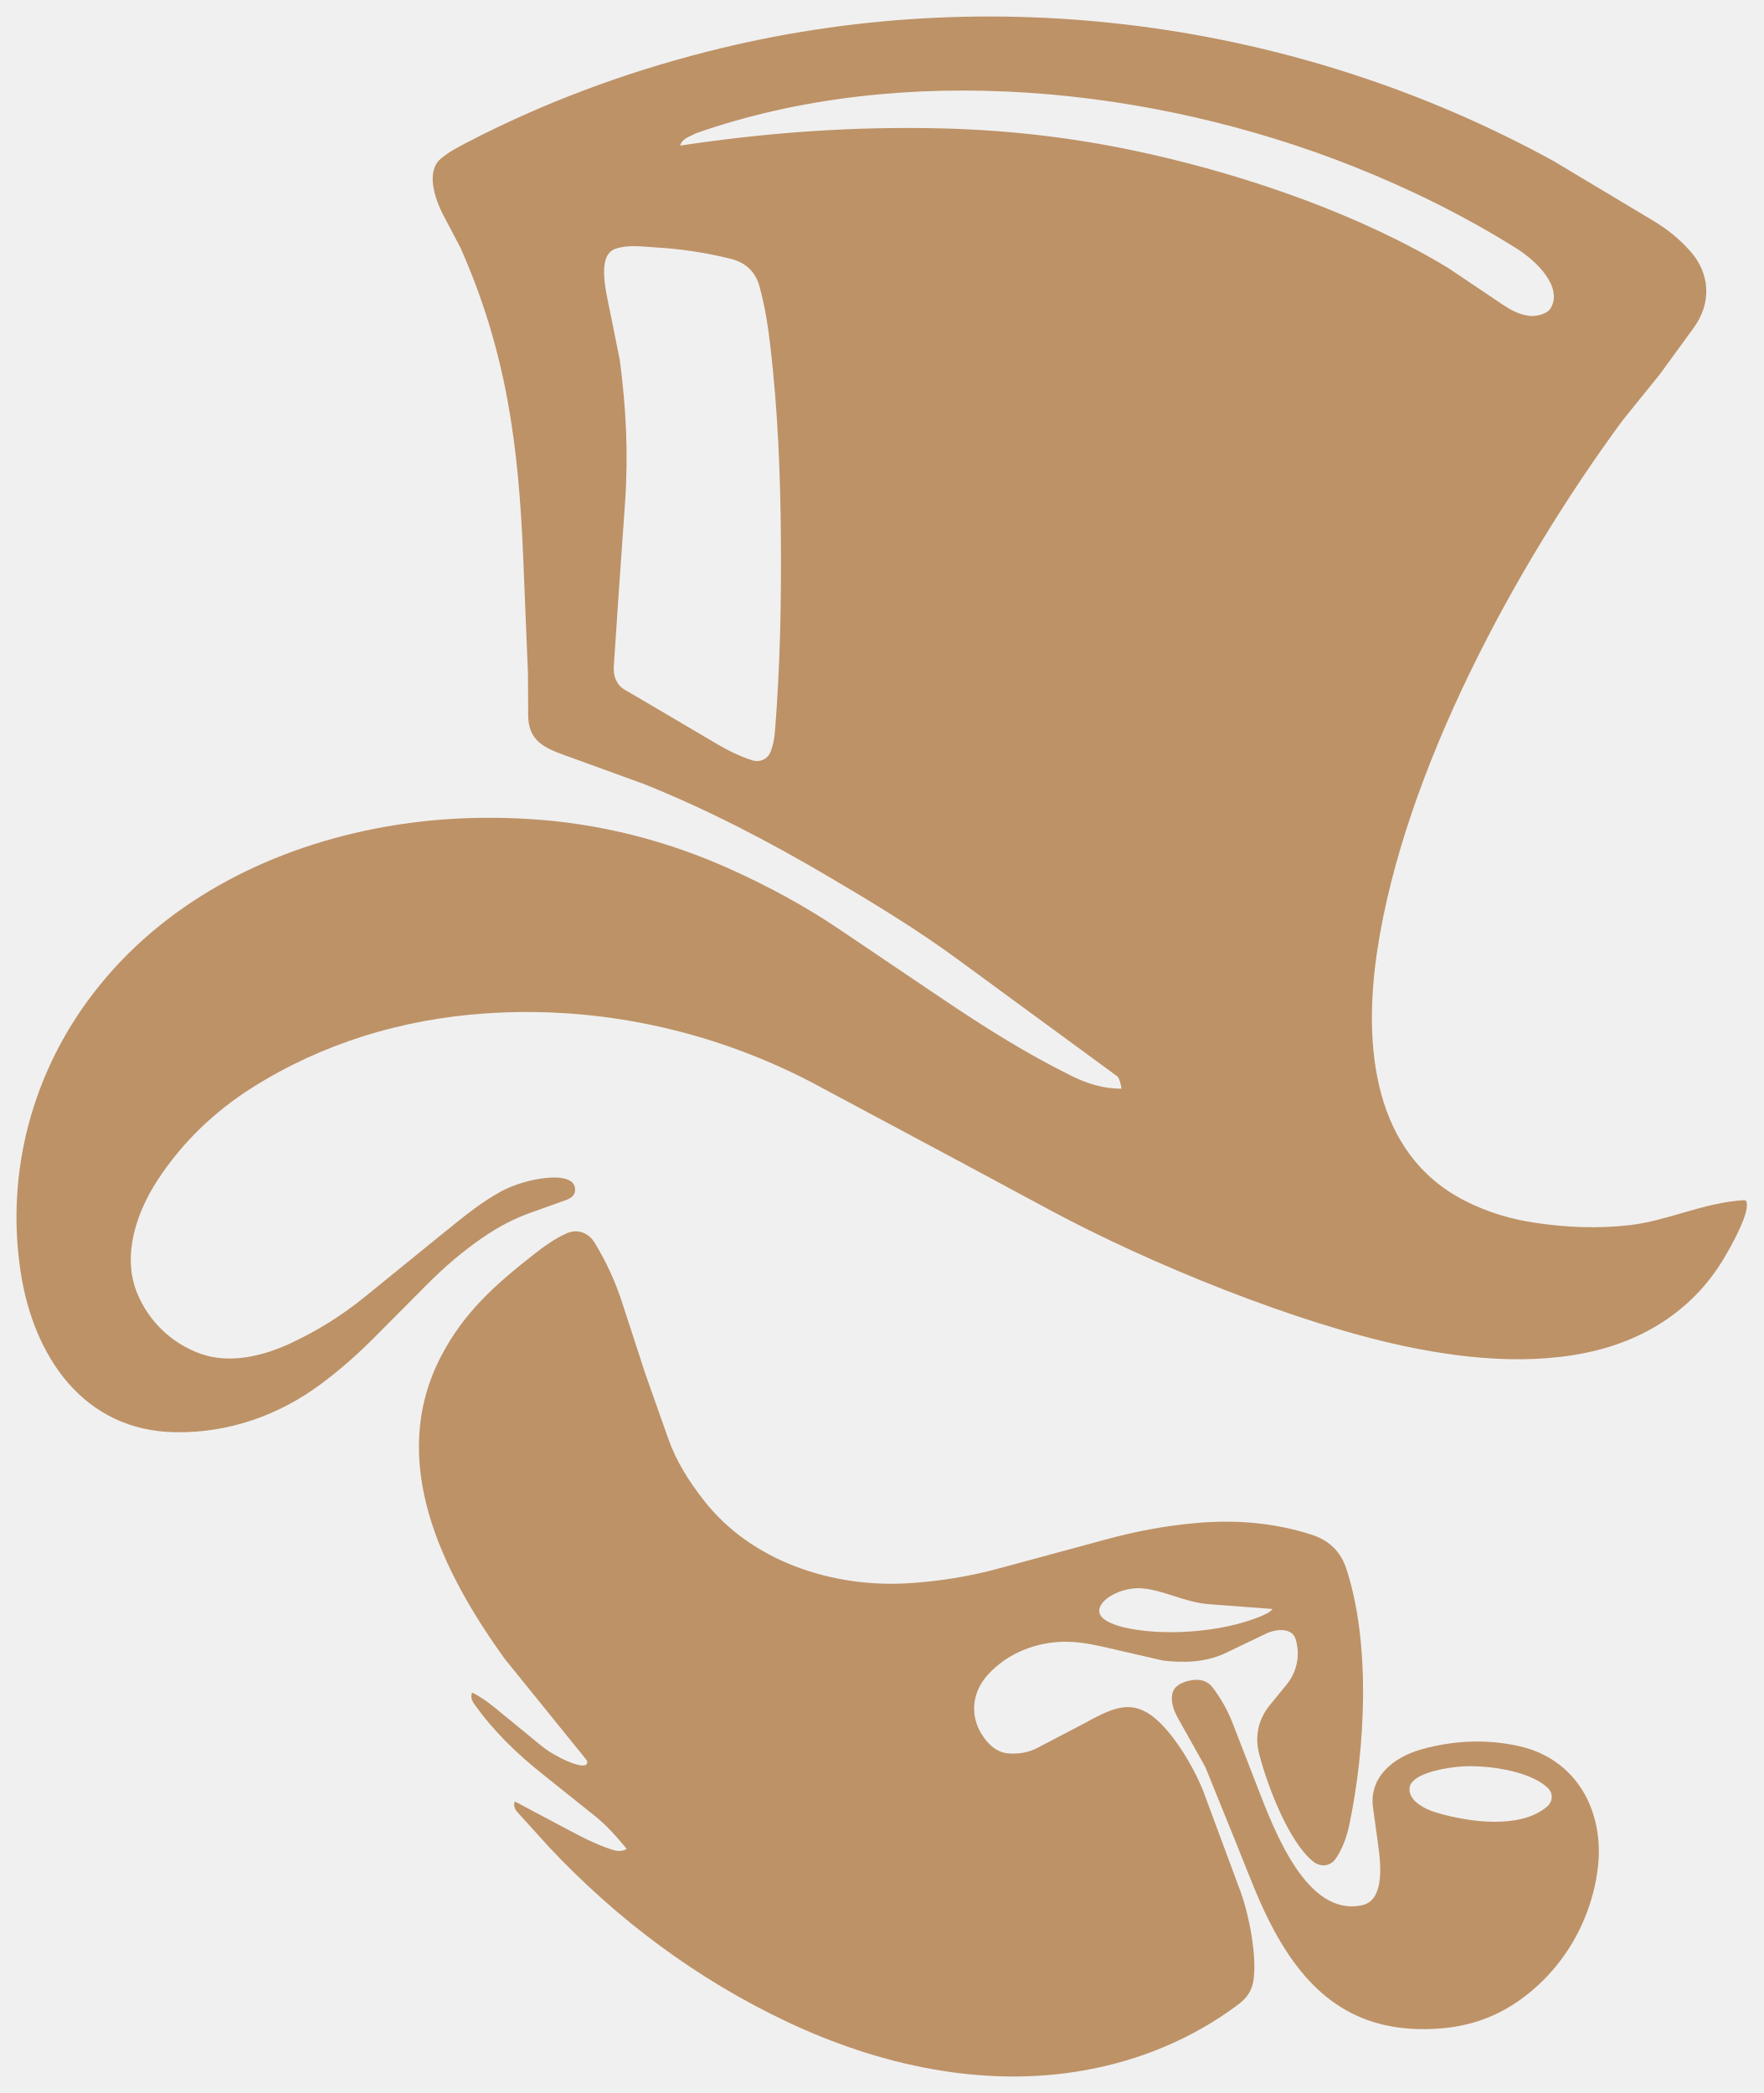
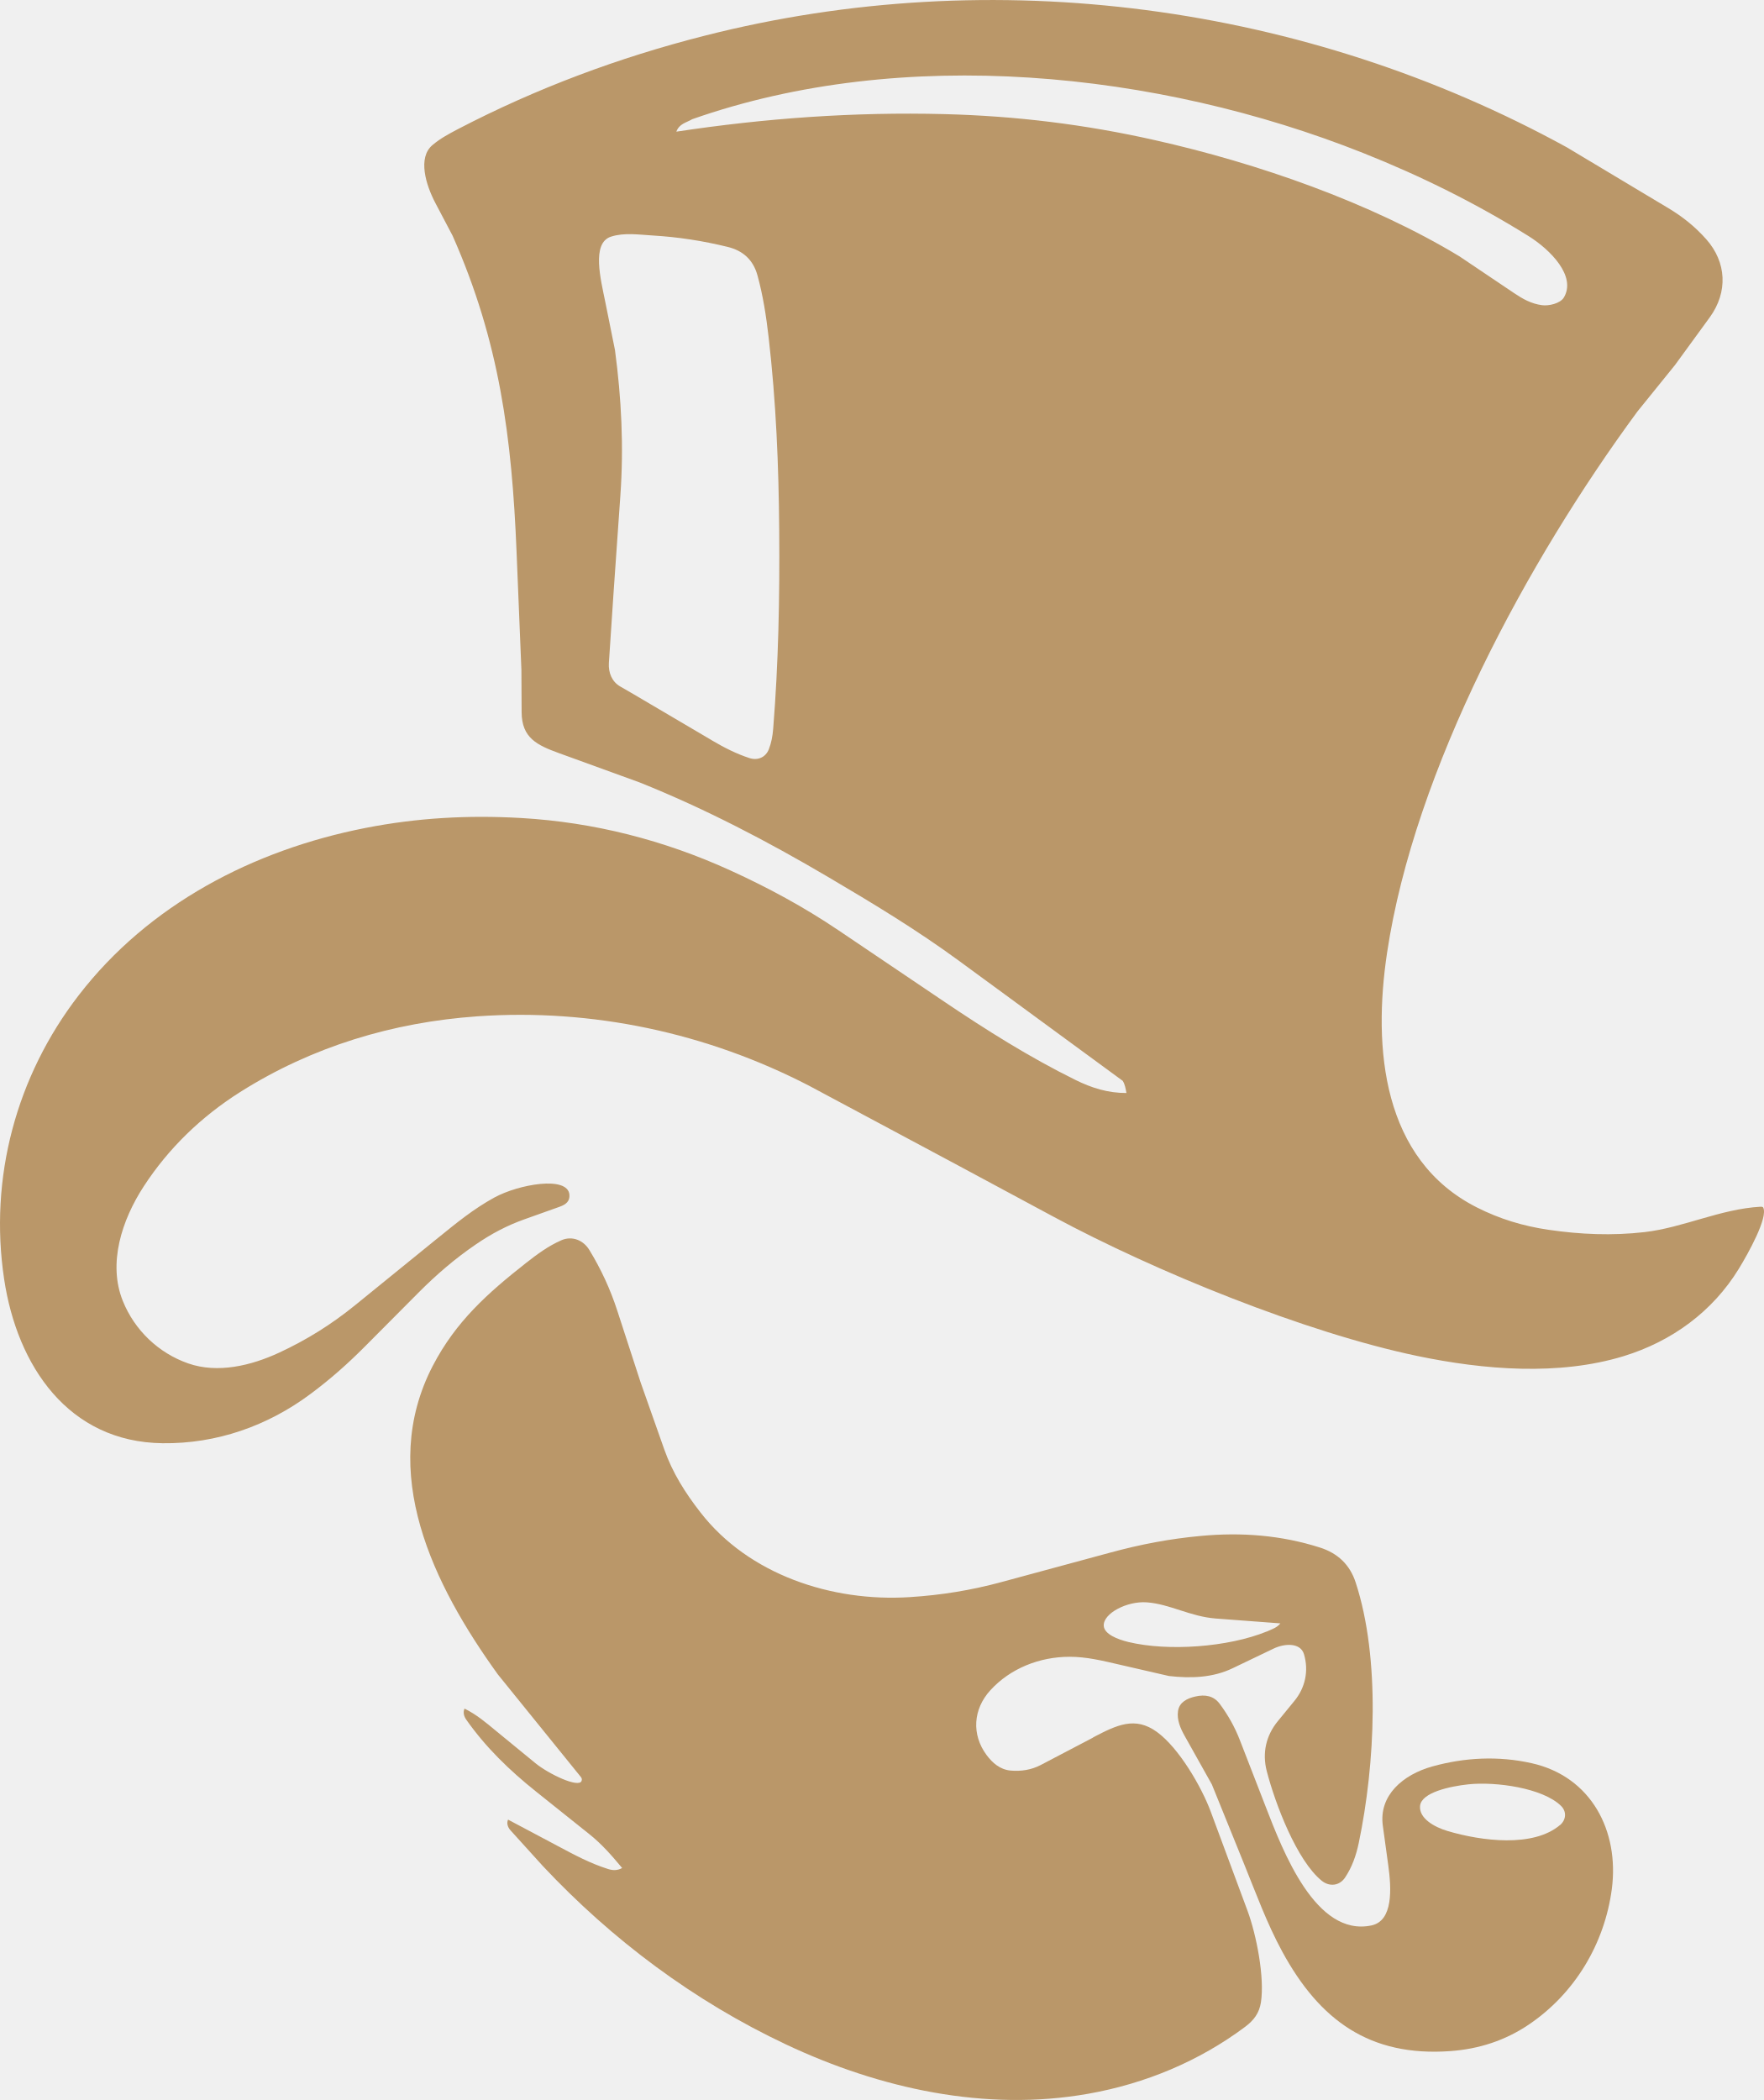
- <svg xmlns="http://www.w3.org/2000/svg" width="107" height="127" viewBox="0 0 107 127" fill="none">
-   <g clip-path="url(#clip0_30_1163)">
-     <path d="M27.094 74.667C28.192 73.775 29.201 72.954 30.415 72.287C31.875 71.487 34.805 70.97 34.894 72.117C34.925 72.505 34.686 72.696 34.316 72.829L32.207 73.581C31.167 73.952 30.251 74.439 29.338 75.062C28.09 75.913 26.982 76.866 25.911 77.942L22.728 81.142C21.695 82.181 20.666 83.093 19.486 83.971C16.931 85.878 13.892 86.947 10.677 86.906C5.066 86.838 2.022 82.303 1.246 77.139C0.34 71.116 1.964 65.066 5.685 60.242C9.853 54.836 16.077 51.594 22.748 50.284C25.836 49.678 28.869 49.511 32.019 49.691C36.361 49.943 40.53 51.012 44.472 52.81C46.736 53.842 48.853 54.989 50.908 56.374L57.169 60.599C59.72 62.319 62.261 63.922 65.013 65.281C65.985 65.761 66.952 66.064 68.05 66.06C68.002 65.802 67.965 65.55 67.828 65.335L58.103 58.206C55.6 56.371 52.987 54.788 50.31 53.212C46.681 51.074 42.992 49.147 39.083 47.577L34.258 45.824C32.969 45.354 32.056 44.925 32.049 43.393L32.036 40.87L31.748 33.85C31.468 27.011 30.733 21.339 27.942 15.034L26.92 13.093C26.342 11.997 25.857 10.39 26.735 9.641C27.204 9.242 27.7 8.98 28.26 8.684C32.911 6.263 37.815 4.428 42.934 3.128C60.161 -1.26 78.712 1.232 94.264 9.77L100.306 13.389C101.168 13.907 101.903 14.496 102.56 15.238C103.774 16.606 103.866 18.384 102.769 19.892L100.7 22.731L98.46 25.502C91.932 34.374 85.202 46.791 83.564 57.709C82.706 63.418 83.284 70.027 88.913 72.873C90.26 73.554 91.655 73.979 93.166 74.201C95.075 74.48 96.966 74.561 98.884 74.34C101.185 74.078 103.394 72.965 105.791 72.829C105.873 72.825 105.932 72.842 105.949 72.873C106.263 73.448 105.066 75.6 104.499 76.526C102.939 79.069 100.522 80.839 97.653 81.721C93.789 82.906 89.326 82.541 85.356 81.711C78.678 80.315 69.76 76.679 63.735 73.438L58.13 70.425L49.161 65.628C43.081 62.482 36.262 61.018 29.42 61.495C24.376 61.849 19.575 63.299 15.3 65.999C12.996 67.456 11.04 69.335 9.556 71.617C8.256 73.612 7.405 76.206 8.314 78.446C9.015 80.179 10.431 81.534 12.195 82.153C13.96 82.773 15.96 82.283 17.612 81.517C19.264 80.751 20.741 79.825 22.146 78.684L27.091 74.667H27.094ZM87.873 16.259L91.132 18.452C91.638 18.792 92.144 19.081 92.794 19.167C93.184 19.218 93.871 19.071 94.09 18.704C94.839 17.434 93.279 15.861 91.987 15.054C88.855 13.1 85.575 11.472 82.121 10.1C69.883 5.235 54.748 3.686 42.205 8.095C41.836 8.313 41.443 8.354 41.258 8.837C46.538 8.037 51.838 7.656 57.203 7.792C61.471 7.901 65.605 8.408 69.756 9.345C75.816 10.706 82.542 13.035 87.873 16.259ZM43.354 45.058C44.113 45.504 44.818 45.865 45.608 46.123C46.114 46.287 46.582 46.072 46.767 45.592C46.917 45.201 46.986 44.826 47.023 44.377C47.338 40.448 47.413 36.581 47.382 32.621C47.352 28.662 47.194 24.917 46.75 21.059C46.603 19.793 46.418 18.598 46.09 17.4C45.837 16.474 45.235 15.922 44.315 15.697C42.841 15.336 41.374 15.108 39.846 15.017C39.025 14.969 38.167 14.833 37.373 15.085C36.187 15.463 36.765 17.655 37.028 18.969L37.606 21.839C37.992 24.73 38.133 27.579 37.927 30.493L37.52 36.298L37.243 40.458C37.206 41.047 37.425 41.578 37.921 41.864L38.758 42.348L43.364 45.061L43.354 45.058Z" fill="#BD9267" />
-     <path d="M66.073 104.412C67.482 103.677 68.563 103.146 69.869 104.095C71.175 105.045 72.519 107.357 73.066 108.831L75.255 114.731C75.788 116.168 76.284 118.704 76.055 120.188C75.956 120.825 75.635 121.254 75.118 121.642C72.372 123.695 69.178 125.026 65.773 125.629C59.658 126.712 53.37 125.323 47.796 122.698C42.315 120.117 37.431 116.467 33.308 112.069L31.393 109.955C31.232 109.778 31.14 109.539 31.242 109.311L34.224 110.894C35.202 111.415 36.146 111.922 37.202 112.253C37.473 112.338 37.753 112.348 38.033 112.191C37.421 111.456 36.826 110.772 36.088 110.183L32.901 107.636C31.324 106.376 29.912 105.008 28.753 103.36C28.619 103.169 28.548 102.931 28.65 102.703C29.372 103.06 29.933 103.54 30.531 104.034L32.87 105.951C33.677 106.611 35.452 107.442 35.616 107.01C35.67 106.863 35.592 106.795 35.496 106.676L30.634 100.667C26.793 95.339 23.476 88.629 26.759 82.303C28.13 79.661 30.025 77.973 32.326 76.165C32.99 75.644 33.646 75.16 34.419 74.823C35.051 74.548 35.722 74.817 36.077 75.399C36.778 76.546 37.332 77.745 37.749 79.035L39.135 83.294L40.543 87.284C41.032 88.666 41.791 89.868 42.694 91.025C45.57 94.733 50.515 96.364 55.148 96.067C57.032 95.948 58.797 95.662 60.616 95.169L67.116 93.409C68.898 92.925 70.625 92.595 72.468 92.425C74.906 92.197 77.262 92.38 79.57 93.116C80.627 93.453 81.349 94.134 81.694 95.193C83.174 99.71 82.856 106.022 81.879 110.697C81.721 111.456 81.475 112.137 81.068 112.753C80.736 113.254 80.141 113.322 79.676 112.951C78.196 111.756 76.913 108.392 76.404 106.431C76.12 105.341 76.363 104.303 77.054 103.459L78.049 102.243C78.695 101.457 78.91 100.453 78.62 99.469C78.411 98.76 77.457 98.818 76.807 99.132L74.373 100.299C73.189 100.868 71.883 100.912 70.577 100.762L67.592 100.075C66.614 99.85 65.684 99.618 64.668 99.618C62.873 99.618 61.136 100.313 59.953 101.607C58.916 102.74 58.824 104.249 59.723 105.464C60.072 105.934 60.527 106.332 61.149 106.39C61.772 106.448 62.391 106.349 62.934 106.067L66.067 104.426L66.073 104.412ZM76.411 98.114C76.722 97.967 76.999 97.896 77.214 97.63L73.374 97.341C71.853 97.228 70.635 96.476 69.257 96.377C68.081 96.292 66.658 97.038 66.699 97.773C66.727 98.267 67.51 98.58 68.173 98.74C70.509 99.302 74.092 99.057 76.411 98.11V98.114Z" fill="#BD9267" />
-     <path d="M92.165 105.951C95.731 106.747 97.393 110.002 96.942 113.441C96.511 116.702 94.736 119.661 92.007 121.506C90.591 122.463 89.025 122.967 87.329 123.089C82.528 123.436 79.546 121.251 77.327 117.172C76.407 115.48 75.771 113.723 75.046 111.933L73.135 107.217L71.517 104.33C71.261 103.874 71.042 103.37 71.121 102.843C71.199 102.315 71.678 102.09 72.143 101.985C72.728 101.848 73.241 101.937 73.603 102.42C74.099 103.088 74.496 103.792 74.8 104.575L76.332 108.525C77.368 111.197 79.317 116.311 82.634 115.609C83.937 115.334 83.824 113.407 83.636 112.038L83.311 109.675C83.062 107.868 84.508 106.632 86.259 106.145C88.174 105.614 90.174 105.505 92.165 105.951ZM93.85 109.645C94.227 109.328 94.264 108.831 93.919 108.494C92.831 107.422 90.017 107.037 88.396 107.211C87.333 107.326 85.602 107.687 85.527 108.497C85.459 109.223 86.351 109.75 87.175 109.992C89.2 110.591 92.257 110.979 93.847 109.641L93.85 109.645Z" fill="#BE9267" />
+ <svg xmlns="http://www.w3.org/2000/svg" width="105" height="125" viewBox="0 0 105 125" fill="none">
+   <g clip-path="url(#clip0_30_1164)">
+     <path d="M26.094 73.667C27.192 72.775 28.201 71.954 29.415 71.287C30.875 70.487 33.805 69.97 33.894 71.117C33.925 71.505 33.686 71.696 33.316 71.829L31.207 72.581C30.167 72.952 29.251 73.439 28.338 74.062C27.09 74.913 25.982 75.866 24.911 76.942L21.728 80.142C20.695 81.181 19.666 82.093 18.486 82.971C15.931 84.878 12.892 85.947 9.677 85.906C4.066 85.838 1.022 81.303 0.246 76.139C-0.66 70.116 0.964 64.066 4.685 59.242C8.853 53.836 15.077 50.594 21.748 49.284C24.836 48.678 27.869 48.511 31.018 48.691C35.361 48.943 39.53 50.012 43.472 51.81C45.736 52.842 47.853 53.989 49.908 55.374L56.169 59.599C58.72 61.319 61.261 62.922 64.013 64.281C64.985 64.761 65.952 65.064 67.05 65.06C67.002 64.802 66.965 64.55 66.828 64.335L57.103 57.206C54.6 55.371 51.987 53.788 49.31 52.212C45.681 50.074 41.992 48.147 38.083 46.577L33.258 44.824C31.969 44.354 31.056 43.925 31.049 42.393L31.036 39.87L30.748 32.85C30.468 26.011 29.733 20.339 26.942 14.034L25.92 12.093C25.342 10.997 24.857 9.39 25.735 8.641C26.204 8.242 26.7 7.98 27.26 7.684C31.911 5.263 36.815 3.428 41.934 2.128C59.161 -2.26 77.712 0.232 93.264 8.77L99.306 12.389C100.168 12.907 100.903 13.496 101.56 14.238C102.774 15.606 102.866 17.384 101.769 18.892L99.7 21.731L97.46 24.502C90.932 33.374 84.202 45.791 82.564 56.709C81.706 62.418 82.284 69.027 87.913 71.873C89.26 72.554 90.655 72.979 92.166 73.201C94.075 73.48 95.966 73.561 97.884 73.34C100.185 73.078 102.394 71.965 104.791 71.829C104.873 71.825 104.932 71.842 104.949 71.873C105.263 72.448 104.066 74.6 103.499 75.526C101.939 78.069 99.522 79.839 96.653 80.721C92.789 81.906 88.326 81.541 84.356 80.711C77.678 79.315 68.76 75.679 62.735 72.438L57.13 69.425L48.161 64.628C42.081 61.482 35.262 60.018 28.42 60.495C23.376 60.849 18.575 62.299 14.3 64.999C11.996 66.456 10.04 68.335 8.556 70.617C7.256 72.612 6.405 75.206 7.314 77.446C8.015 79.179 9.431 80.534 11.195 81.153C12.96 81.773 14.96 81.283 16.612 80.517C18.264 79.751 19.741 78.825 21.146 77.684L26.091 73.667H26.094ZM86.873 15.259L90.132 17.452C90.638 17.792 91.144 18.081 91.794 18.167C92.184 18.218 92.871 18.071 93.09 17.704C93.839 16.434 92.279 14.861 90.987 14.054C87.855 12.1 84.575 10.472 81.121 9.1C68.883 4.235 53.748 2.686 41.205 7.095C40.836 7.313 40.443 7.354 40.258 7.837C45.538 7.037 50.838 6.656 56.203 6.792C60.471 6.901 64.605 7.408 68.756 8.345C74.816 9.706 81.542 12.035 86.873 15.259ZM42.354 44.058C43.113 44.504 43.818 44.865 44.608 45.123C45.114 45.287 45.582 45.072 45.767 44.592C45.917 44.201 45.986 43.826 46.023 43.377C46.338 39.448 46.413 35.581 46.382 31.621C46.352 27.662 46.194 23.917 45.75 20.059C45.603 18.793 45.418 17.598 45.09 16.4C44.837 15.474 44.235 14.922 43.315 14.697C41.841 14.336 40.374 14.108 38.846 14.017C38.025 13.969 37.167 13.833 36.373 14.085C35.187 14.463 35.765 16.655 36.028 17.969L36.606 20.839C36.992 23.73 37.133 26.579 36.927 29.493L36.52 35.298L36.243 39.458C36.206 40.047 36.425 40.578 36.921 40.864L37.758 41.348L42.364 44.061L42.354 44.058Z" fill="#BA9769" />
+     <path d="M65.073 103.412C66.482 102.677 67.563 102.146 68.869 103.095C70.175 104.045 71.519 106.357 72.066 107.831L74.255 113.731C74.788 115.168 75.284 117.704 75.055 119.188C74.956 119.825 74.635 120.254 74.118 120.642C71.372 122.695 68.178 124.026 64.773 124.629C58.658 125.712 52.37 124.323 46.796 121.698C41.315 119.117 36.431 115.467 32.308 111.069L30.393 108.955C30.232 108.778 30.14 108.539 30.242 108.311L33.224 109.894C34.202 110.415 35.146 110.922 36.202 111.253C36.473 111.338 36.753 111.348 37.033 111.191C36.421 110.456 35.826 109.772 35.088 109.183L31.901 106.636C30.324 105.376 28.912 104.008 27.753 102.36C27.619 102.169 27.548 101.931 27.65 101.703C28.372 102.06 28.933 102.54 29.531 103.034L31.87 104.951C32.677 105.611 34.452 106.442 34.616 106.01C34.67 105.863 34.592 105.795 34.496 105.676L29.634 99.667C25.793 94.339 22.476 87.629 25.759 81.303C27.13 78.661 29.025 76.973 31.326 75.165C31.99 74.644 32.646 74.16 33.419 73.823C34.051 73.548 34.722 73.817 35.077 74.399C35.778 75.546 36.332 76.745 36.749 78.035L38.135 82.294L39.543 86.284C40.032 87.666 40.791 88.868 41.694 90.025C44.57 93.733 49.515 95.364 54.148 95.067C56.032 94.948 57.797 94.662 59.616 94.169L66.116 92.409C67.898 91.925 69.625 91.595 71.468 91.425C73.906 91.197 76.262 91.38 78.57 92.116C79.627 92.453 80.349 93.134 80.694 94.193C82.174 98.71 81.856 105.022 80.879 109.697C80.721 110.456 80.475 111.137 80.068 111.753C79.736 112.254 79.141 112.322 78.676 111.951C77.196 110.756 75.913 107.392 75.404 105.431C75.12 104.341 75.363 103.303 76.054 102.459L77.049 101.243C77.695 100.457 77.91 99.453 77.62 98.469C77.411 97.76 76.457 97.818 75.807 98.132L73.373 99.299C72.189 99.868 70.883 99.912 69.577 99.762L66.592 99.075C65.614 98.85 64.684 98.618 63.668 98.618C61.873 98.618 60.136 99.313 58.953 100.607C57.916 101.74 57.824 103.249 58.723 104.464C59.072 104.934 59.527 105.332 60.149 105.39C60.772 105.448 61.391 105.349 61.934 105.067L65.067 103.426L65.073 103.412ZM75.411 97.114C75.722 96.967 75.999 96.896 76.214 96.63L72.374 96.341C70.853 96.228 69.635 95.476 68.257 95.377C67.081 95.292 65.658 96.038 65.699 96.773C65.727 97.267 66.51 97.58 67.173 97.74C69.509 98.302 73.092 98.057 75.411 97.11V97.114Z" fill="#BA9769" />
+     <path d="M91.165 104.951C94.731 105.747 96.393 109.002 95.942 112.441C95.511 115.702 93.736 118.661 91.007 120.506C89.591 121.463 88.025 121.967 86.329 122.089C81.528 122.436 78.546 120.251 76.327 116.172C75.407 114.48 74.771 112.723 74.046 110.933L72.135 106.217L70.517 103.33C70.261 102.874 70.042 102.37 70.121 101.843C70.199 101.315 70.678 101.09 71.143 100.985C71.728 100.848 72.241 100.937 72.603 101.42C73.099 102.088 73.496 102.792 73.8 103.575L75.332 107.525C76.368 110.197 78.317 115.311 81.634 114.609C82.937 114.334 82.824 112.407 82.636 111.038L82.311 108.675C82.062 106.868 83.508 105.632 85.259 105.145C87.174 104.614 89.174 104.505 91.165 104.951ZM92.85 108.645C93.227 108.328 93.264 107.831 92.919 107.494C91.831 106.422 89.017 106.037 87.396 106.211C86.333 106.326 84.602 106.687 84.527 107.497C84.459 108.223 85.351 108.75 86.175 108.992C88.2 109.591 91.257 109.979 92.847 108.641L92.85 108.645Z" fill="#BA9769" />
  </g>
  <defs>
-     <clipPath id="clip0_30_1163">
-       <rect width="105" height="125" fill="white" transform="translate(1 1)" />
+     <clipPath id="clip0_30_1164">
+       <rect width="105" height="125" fill="white" />
    </clipPath>
  </defs>
</svg>
